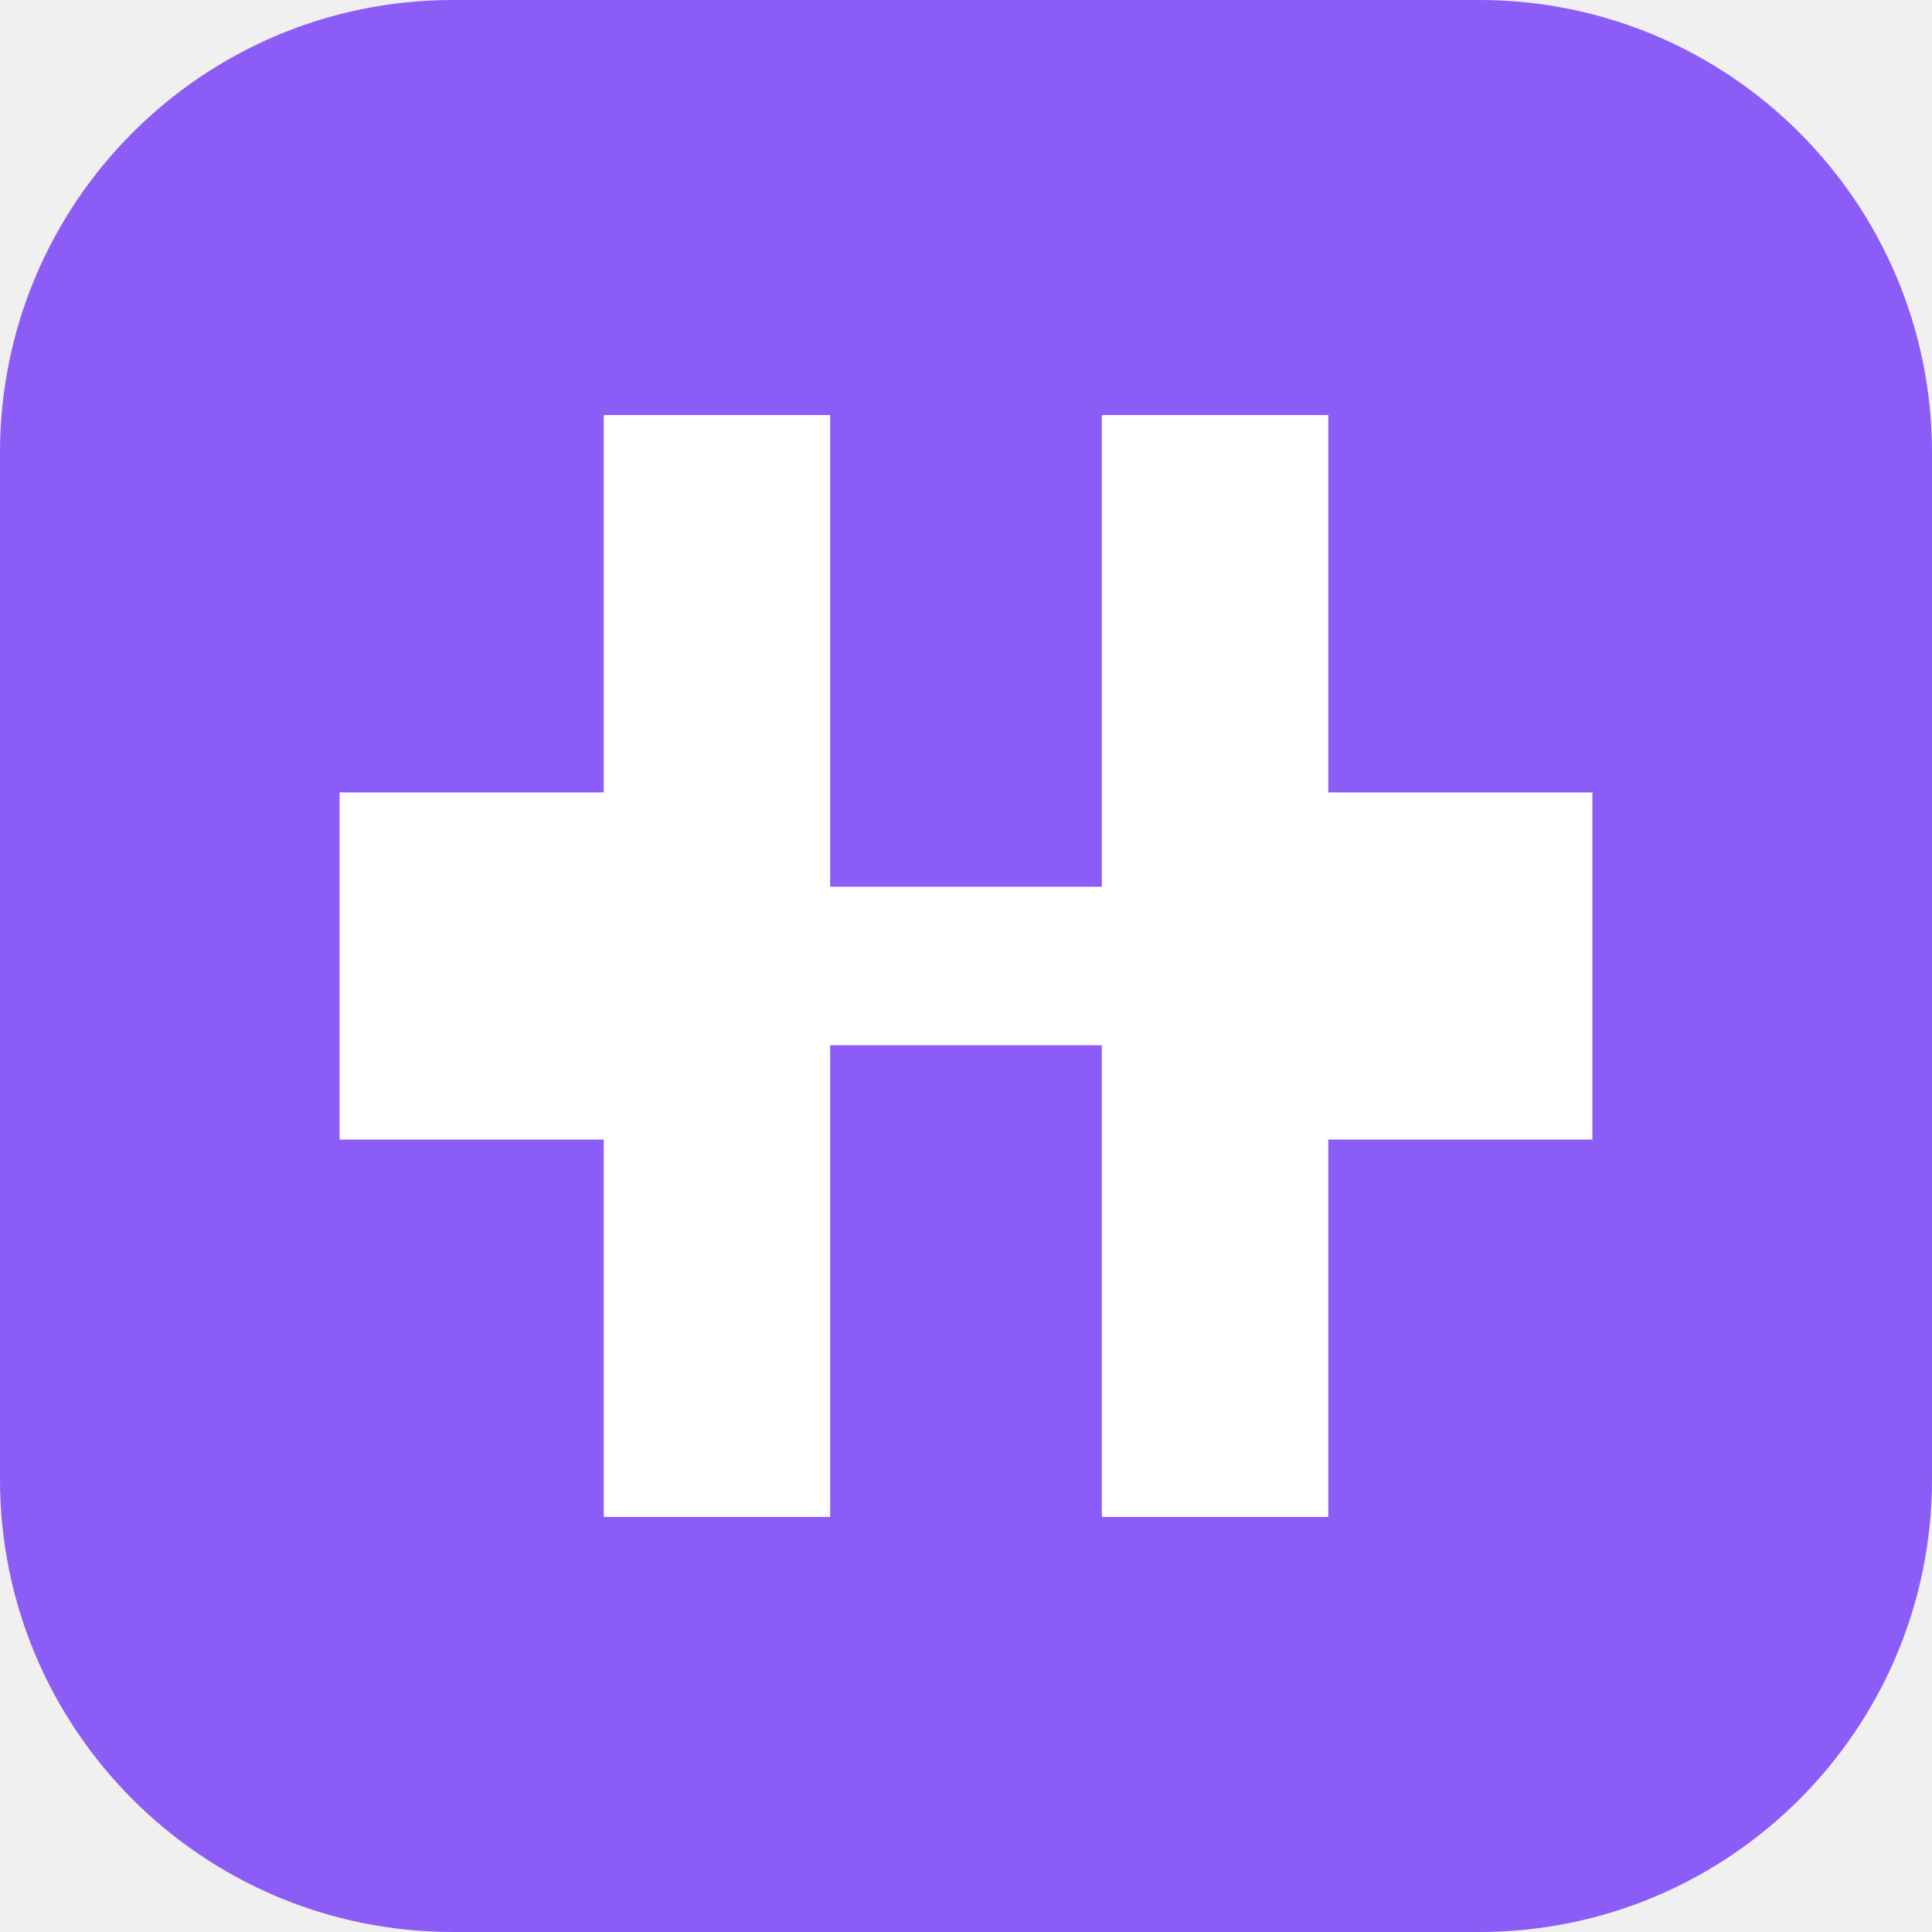
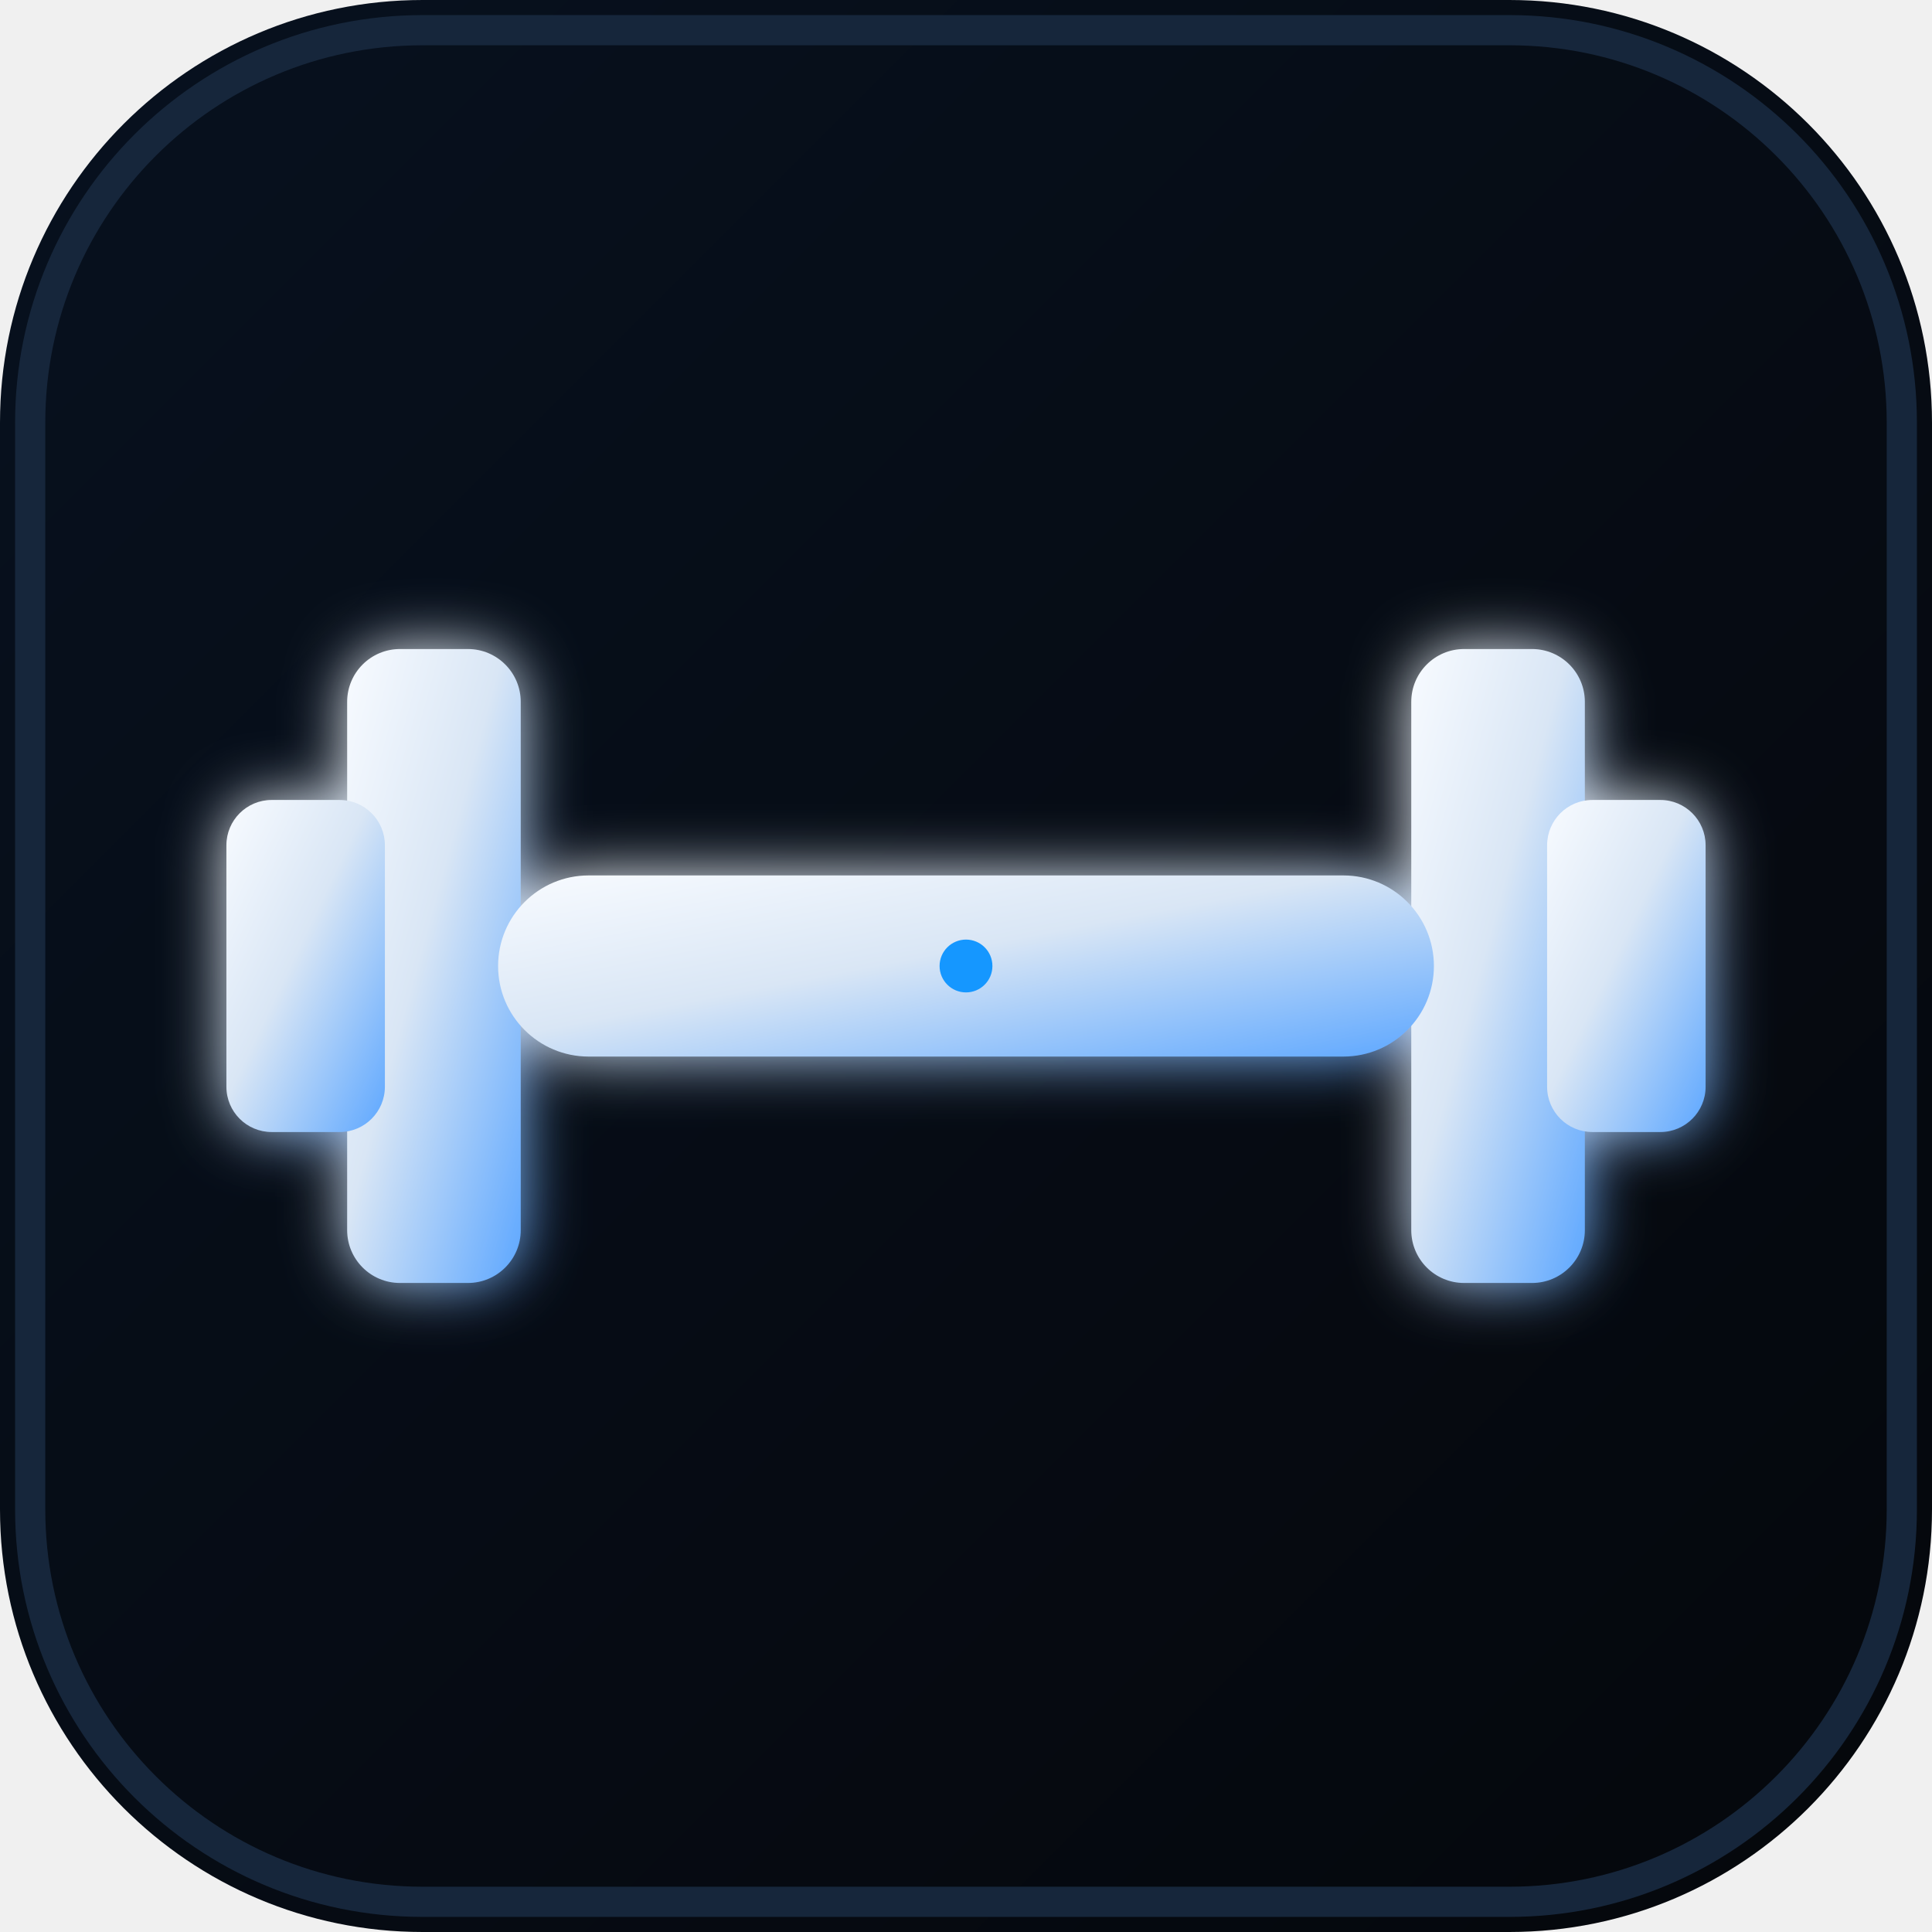
<svg xmlns="http://www.w3.org/2000/svg" viewBox="0 0 512 512">
-   <rect width="512" height="512" rx="120" fill="#8b5cf6" />
-   <path fill="white" d="M160 110h60v292h-60zM292 110h60v292h-60zM90 210h70v92H90zm262 0h70v92h-70zM220 235h72v42h-72z" />
+   <defs>
+     <linearGradient id="bg" x1="0" y1="0" x2="1" y2="1">
+       <stop offset="0" stop-color="#07111f" />
+       <stop offset="1" stop-color="#05070b" />
+     </linearGradient>
+     <linearGradient id="metal" x1="0" y1="0" x2="1" y2="1">
+       <stop offset="0" stop-color="#f8fbff" />
+       <stop offset=".45" stop-color="#d9e6f5" />
+       <stop offset="1" stop-color="#5da7ff" />
+     </linearGradient>
+     <filter id="glow" x="-40%" y="-40%" width="180%" height="180%">
+       <feGaussianBlur stdDeviation="8" result="b" />
+       <feMerge>
+         <feMergeNode in="b" />
+         <feMergeNode in="SourceGraphic" />
+       </feMerge>
+     </filter>
+   </defs>
+   <rect width="512" height="512" rx="112" fill="url(#bg)" />
+   <rect x="8" y="8" width="496" height="496" rx="104" fill="none" stroke="#16263b" stroke-width="8" />
+   <g filter="url(#glow)" fill="url(#metal)">
+     <rect x="92" y="172" width="46" height="168" rx="14" />
+     <rect x="374" y="172" width="46" height="168" rx="14" />
+     <rect x="60" y="212" width="42" height="88" rx="12" />
+     <rect x="410" y="212" width="42" height="88" rx="12" />
+     <rect x="132" y="232" width="248" height="48" rx="24" />
+   </g>
+   <circle cx="256" cy="256" r="7" fill="#1597ff" />
</svg>
